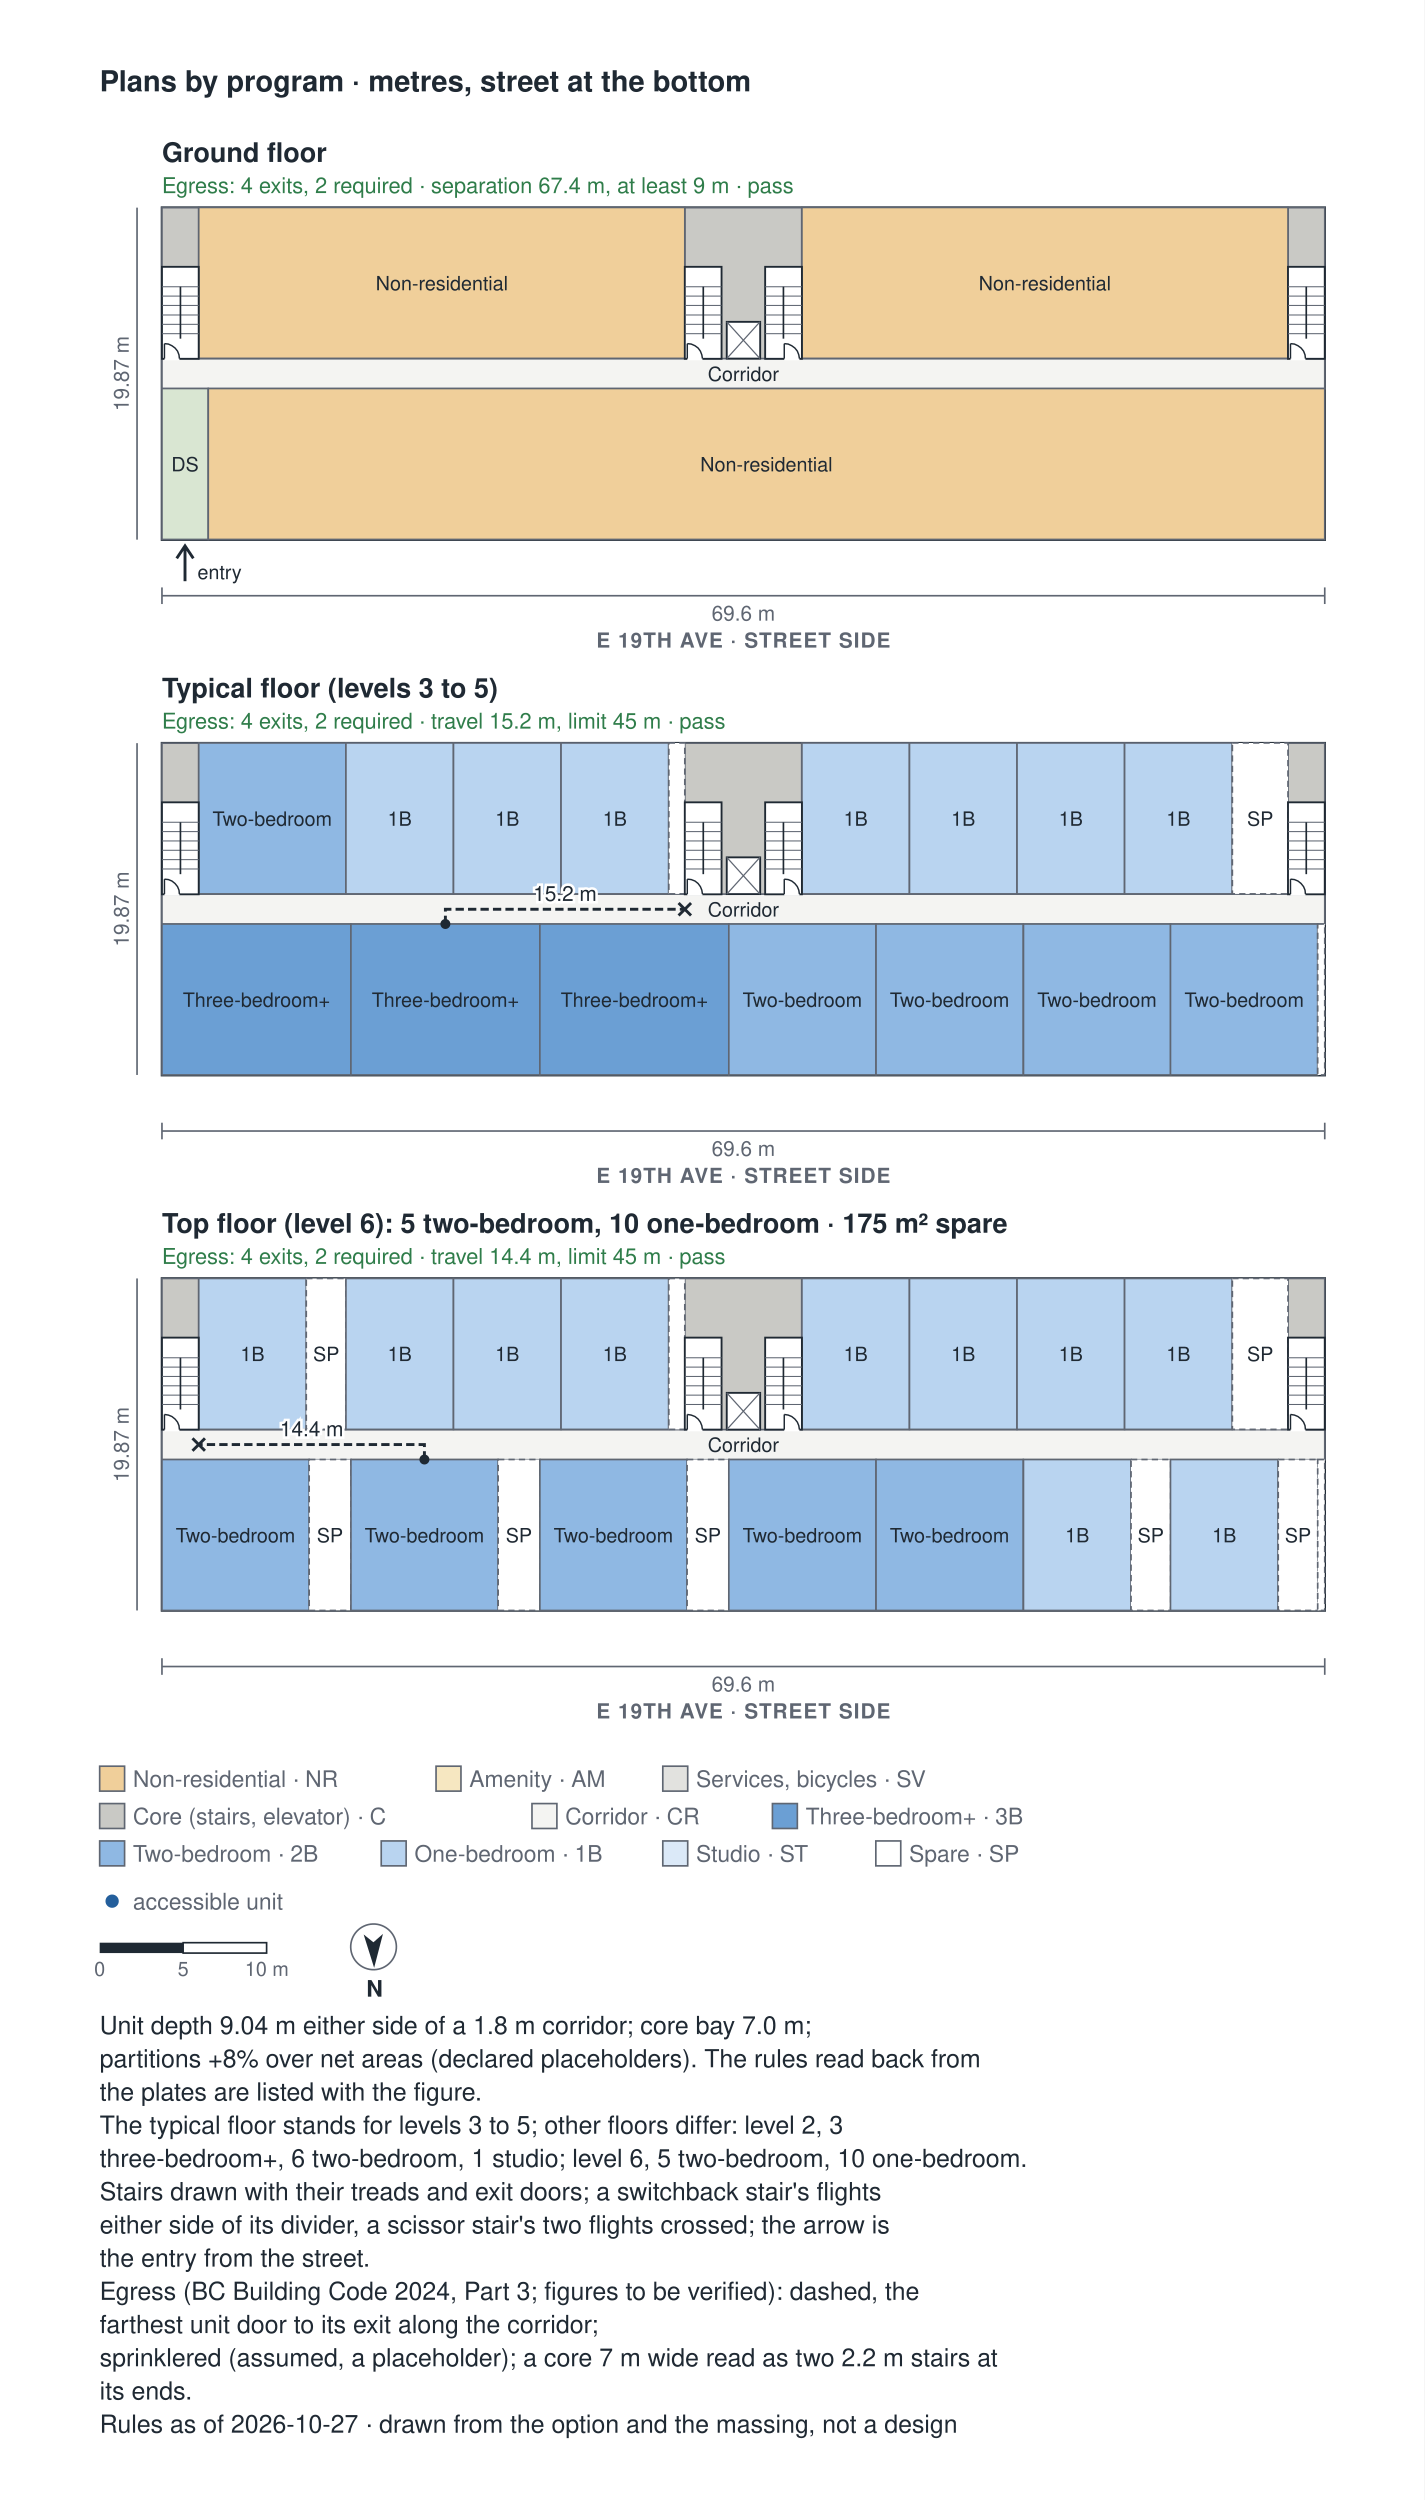
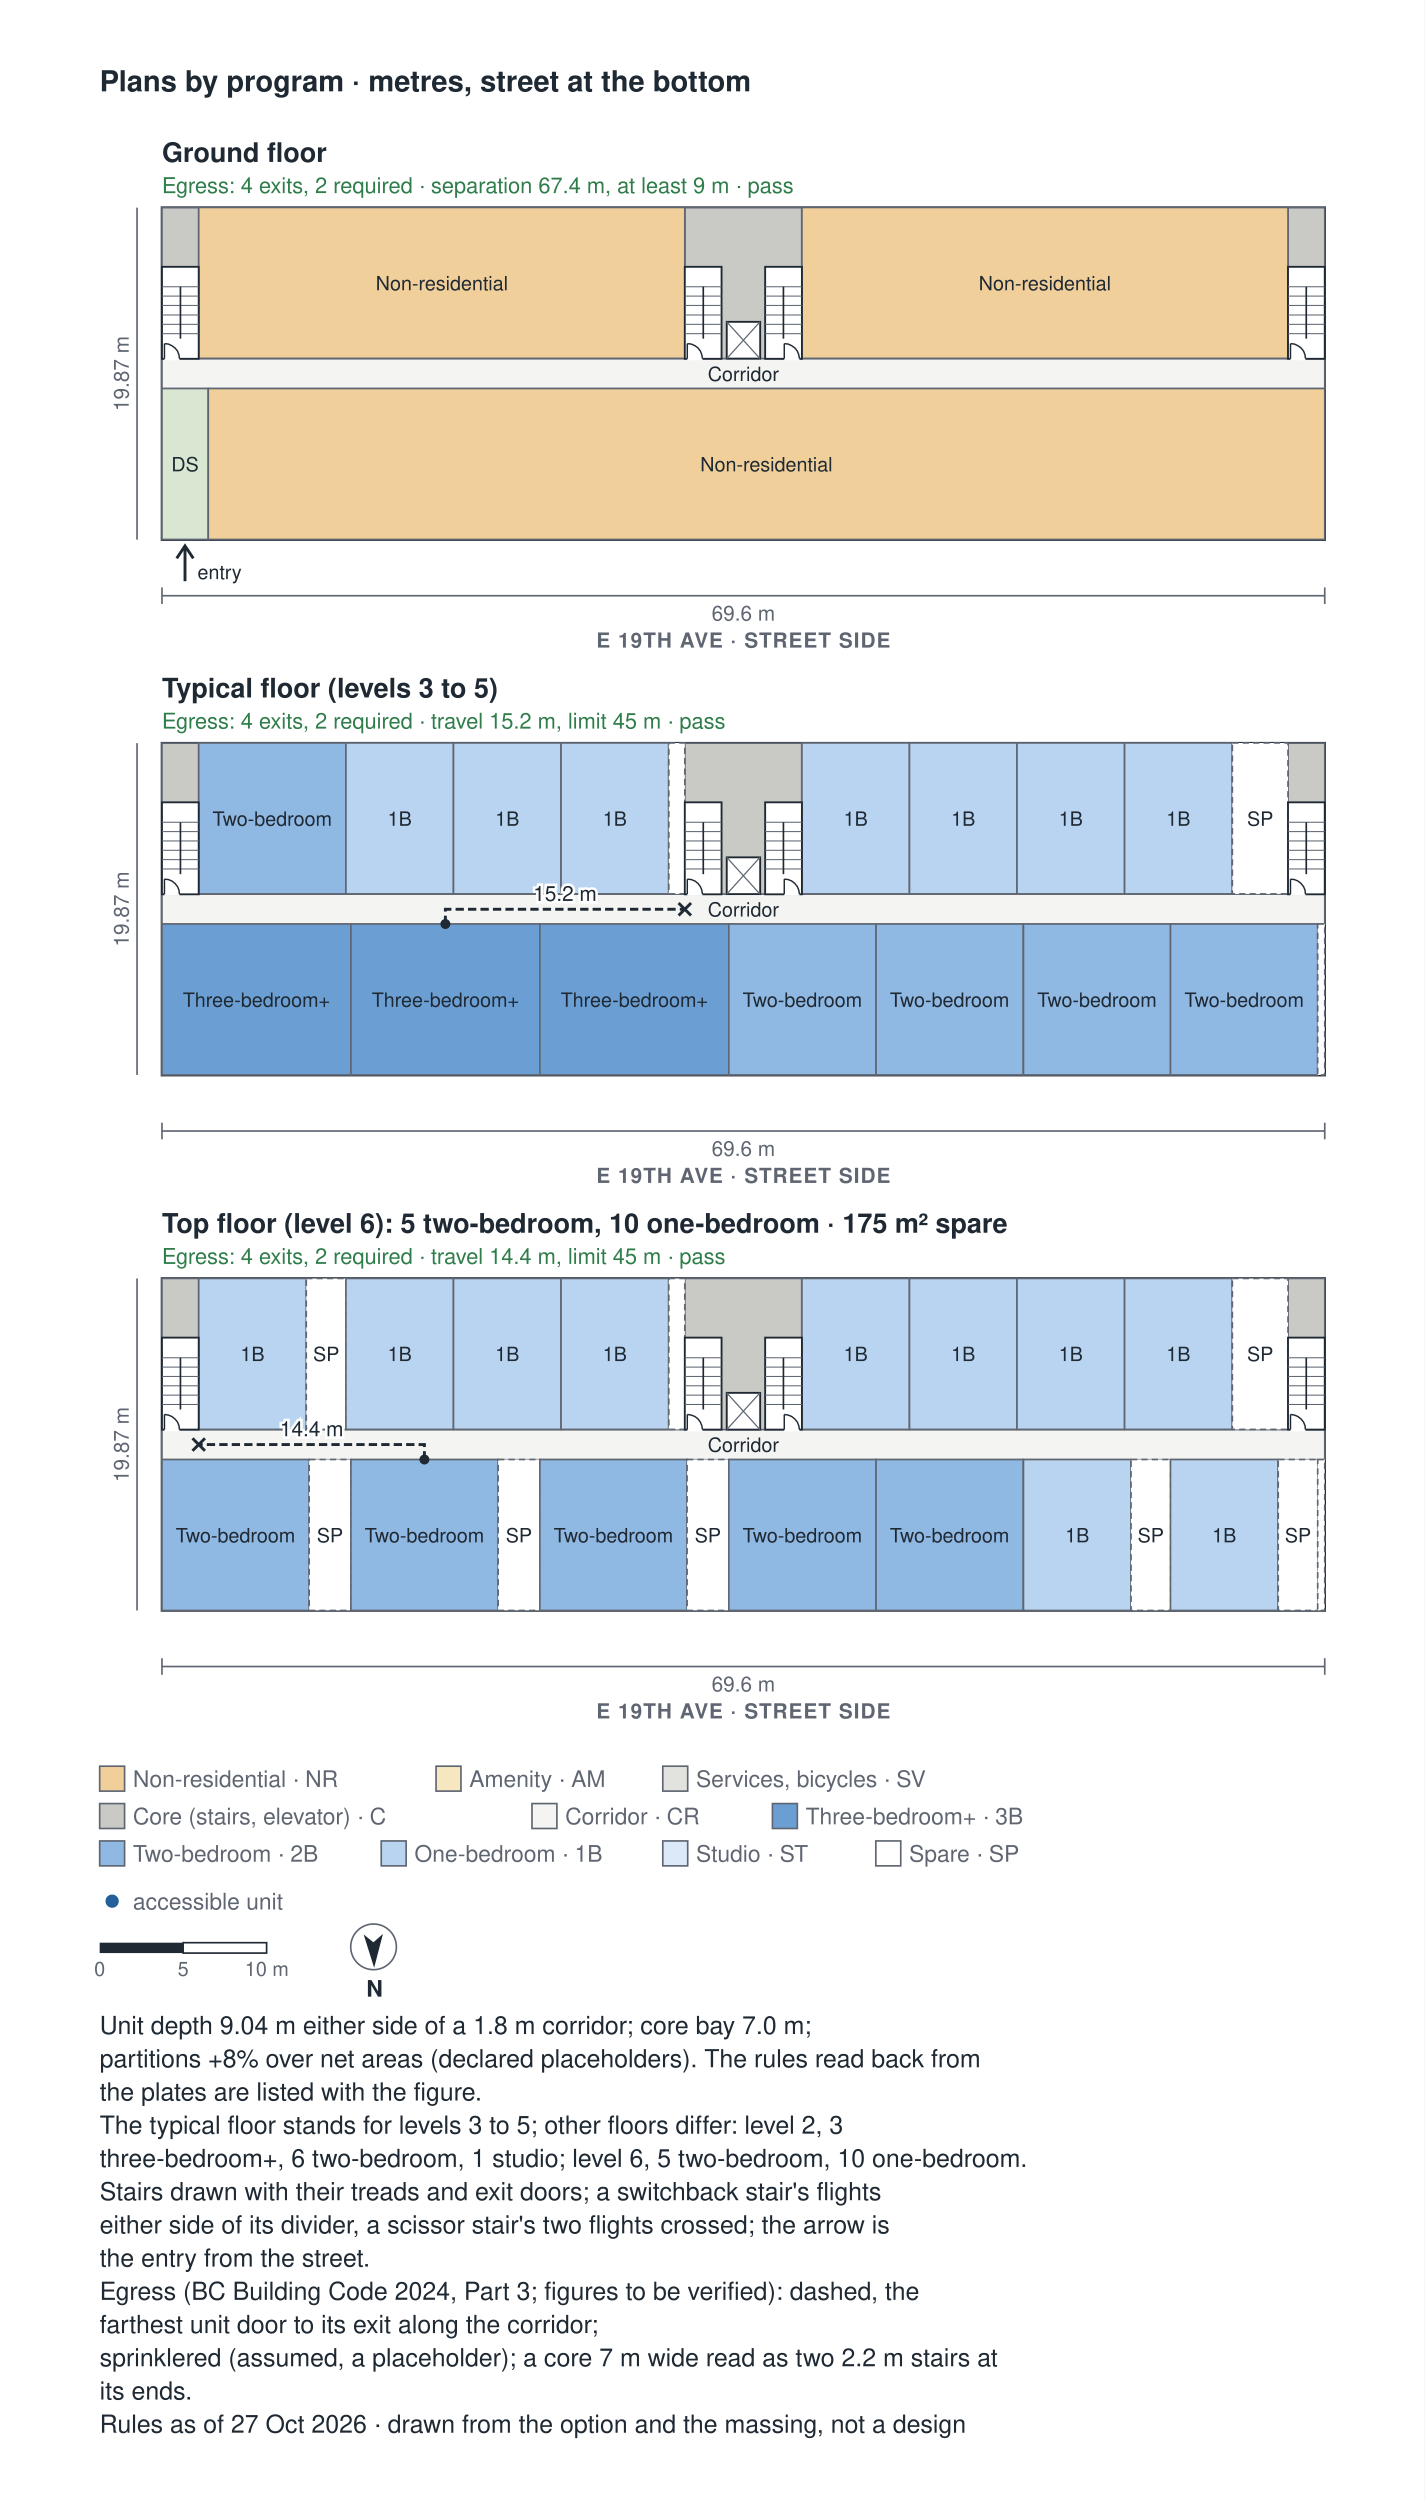
<svg xmlns="http://www.w3.org/2000/svg" width="686" height="1204" viewBox="0 0 686 1204" font-family="IBM Plex Sans, Helvetica, Arial, sans-serif" font-size="12" fill="#1f2933" role="img" aria-label="Floor plans by program">
  <rect width="100%" height="100%" fill="#ffffff" />
  <text x="48" y="44" font-size="14" font-weight="600">Plans by program · metres, street at the bottom</text>
  <text x="78.0" y="78.0" font-size="13" font-weight="600">Ground floor</text>
  <text x="78.0" y="93.0" font-size="10.5" fill="#2f7d4a">Egress: 4 exits, 2 required · separation 67.4 m, at least 9 m · pass</text>
  <rect x="78.0" y="100.0" width="560.0" height="159.9" fill="#f4f4f2" stroke="#1f2933" stroke-width="1.2" />
  <rect x="78.0" y="100.0" width="17.7" height="87.2" fill="#c9c9c5" stroke="#5f6672" stroke-width="0.8" />
  <rect x="329.8" y="100.0" width="56.3" height="87.2" fill="#c9c9c5" stroke="#5f6672" stroke-width="0.8" />
  <rect x="620.3" y="100.0" width="17.7" height="87.2" fill="#c9c9c5" stroke="#5f6672" stroke-width="0.8" />
  <rect x="78.0" y="172.7" width="560.0" height="14.5" fill="#f4f4f2" stroke="#5f6672" stroke-width="0.8" />
  <rect x="78.0" y="187.1" width="22.3" height="72.7" fill="#d9e6d2" stroke="#5f6672" stroke-width="0.8" />
  <rect x="100.3" y="187.1" width="537.7" height="72.7" fill="#f0cf9a" stroke="#5f6672" stroke-width="0.8" />
  <rect x="95.7" y="99.9" width="234.1" height="72.7" fill="#f0cf9a" stroke="#5f6672" stroke-width="0.8" />
  <rect x="386.2" y="99.9" width="234.1" height="72.7" fill="#f0cf9a" stroke="#5f6672" stroke-width="0.8" />
  <rect x="78.0" y="128.5" width="17.7" height="44.3" fill="#ffffff" stroke="#1f2933" stroke-width="0.9" />
  <path d="M78.0 138.1h17.7M78.0 142.6h17.7M78.0 147.1h17.7M78.0 151.7h17.7M78.0 156.2h17.7M78.0 160.7h17.7" stroke="#5f6672" stroke-width="0.5" fill="none" />
  <line x1="86.9" y1="138.1" x2="86.9" y2="163.1" stroke="#1f2933" stroke-width="0.8" />
  <line x1="79.2" y1="172.7" x2="86.4" y2="172.7" stroke="#ffffff" stroke-width="1.6" />
  <path d="M79.2 165.5L79.2 172.7M86.4 172.7L86.2 170.9L85.5 169.1L84.3 167.6L82.8 166.5L81.1 165.7L79.2 165.5" stroke="#1f2933" stroke-width="0.7" fill="none" />
  <rect x="329.8" y="128.5" width="17.7" height="44.3" fill="#ffffff" stroke="#1f2933" stroke-width="0.9" />
  <path d="M329.8 138.1h17.7M329.8 142.6h17.7M329.8 147.1h17.7M329.8 151.7h17.7M329.8 156.2h17.7M329.8 160.7h17.7" stroke="#5f6672" stroke-width="0.5" fill="none" />
  <line x1="338.7" y1="138.1" x2="338.7" y2="163.1" stroke="#1f2933" stroke-width="0.8" />
  <line x1="331.0" y1="172.7" x2="338.3" y2="172.7" stroke="#ffffff" stroke-width="1.6" />
  <path d="M331.0 165.5L331.0 172.7M338.3 172.7L338.0 170.9L337.3 169.1L336.2 167.6L334.7 166.5L332.9 165.7L331.0 165.5" stroke="#1f2933" stroke-width="0.7" fill="none" />
  <rect x="368.5" y="128.5" width="17.7" height="44.3" fill="#ffffff" stroke="#1f2933" stroke-width="0.9" />
  <path d="M368.5 138.1h17.7M368.5 142.6h17.7M368.5 147.1h17.7M368.5 151.7h17.7M368.5 156.2h17.7M368.5 160.7h17.7" stroke="#5f6672" stroke-width="0.5" fill="none" />
  <line x1="377.3" y1="138.1" x2="377.3" y2="163.1" stroke="#1f2933" stroke-width="0.8" />
  <line x1="377.7" y1="172.7" x2="385.0" y2="172.7" stroke="#ffffff" stroke-width="1.6" />
  <path d="M377.7 165.5L377.7 172.7M385.0 172.7L384.7 170.9L384.0 169.1L382.8 167.6L381.3 166.5L379.6 165.7L377.7 165.5" stroke="#1f2933" stroke-width="0.7" fill="none" />
  <rect x="350.0" y="155.0" width="16.1" height="17.7" fill="#ffffff" stroke="#1f2933" stroke-width="0.9" />
  <path d="M350.0 155.0L366.0 172.7M350.0 172.7L366.0 155.0" stroke="#5f6672" stroke-width="0.6" fill="none" />
  <rect x="620.3" y="128.5" width="17.7" height="44.3" fill="#ffffff" stroke="#1f2933" stroke-width="0.9" />
  <path d="M620.3 138.1h17.7M620.3 142.6h17.7M620.3 147.1h17.7M620.3 151.7h17.7M620.3 156.2h17.7M620.3 160.7h17.7" stroke="#5f6672" stroke-width="0.5" fill="none" />
  <line x1="629.1" y1="138.1" x2="629.1" y2="163.1" stroke="#1f2933" stroke-width="0.8" />
  <line x1="621.5" y1="172.7" x2="628.7" y2="172.7" stroke="#ffffff" stroke-width="1.6" />
  <path d="M621.5 165.5L621.5 172.7M628.7 172.7L628.5 170.9L627.8 169.1L626.6 167.6L625.1 166.5L623.4 165.7L621.5 165.5" stroke="#1f2933" stroke-width="0.7" fill="none" />
  <text x="358.0" y="183.5" font-size="9.5" text-anchor="middle" fill="#1f2933">Corridor</text>
  <text x="89.1" y="227.0" font-size="9.5" text-anchor="middle" fill="#1f2933">DS</text>
  <text x="369.1" y="227.0" font-size="9.5" text-anchor="middle" fill="#1f2933">Non-residential</text>
  <text x="212.8" y="139.8" font-size="9.5" text-anchor="middle" fill="#1f2933">Non-residential</text>
  <text x="503.2" y="139.8" font-size="9.5" text-anchor="middle" fill="#1f2933">Non-residential</text>
  <path d="M89.1 279.9V262.9M85.1 268.9L89.1 262.9L93.1 268.9" stroke="#1f2933" stroke-width="1.4" fill="none" />
  <text x="95.1" y="278.9" font-size="9.5" fill="#1f2933">entry</text>
  <path d="M78.0 286.9H638.0M78.0 282.9V290.9M638.0 282.9V290.9" stroke="#5f6672" stroke-width="0.8" fill="none" />
  <text x="358.0" y="298.9" font-size="10" text-anchor="middle" fill="#5f6672">69.6 m</text>
  <text x="358.0" y="311.9" font-size="10" font-weight="600" letter-spacing="0.5" text-anchor="middle" fill="#5f6672">E 19TH AVE · STREET SIDE</text>
  <line x1="66.0" y1="100.0" x2="66.0" y2="259.9" stroke="#5f6672" stroke-width="0.8" />
  <text x="62.0" y="179.9" font-size="10" text-anchor="middle" fill="#5f6672" transform="rotate(-90 62.0 179.9)">19.87 m</text>
  <text x="78.0" y="335.9" font-size="13" font-weight="600">Typical floor (levels 3 to 5)</text>
  <text x="78.0" y="350.9" font-size="10.5" fill="#2f7d4a">Egress: 4 exits, 2 required · travel 15.2 m, limit 45 m · pass</text>
  <rect x="78.0" y="357.9" width="560.0" height="159.9" fill="#f4f4f2" stroke="#1f2933" stroke-width="1.2" />
  <rect x="78.0" y="357.9" width="17.7" height="87.2" fill="#c9c9c5" stroke="#5f6672" stroke-width="0.8" />
  <rect x="329.8" y="357.9" width="56.3" height="87.2" fill="#c9c9c5" stroke="#5f6672" stroke-width="0.8" />
  <rect x="620.3" y="357.9" width="17.7" height="87.2" fill="#c9c9c5" stroke="#5f6672" stroke-width="0.8" />
  <rect x="78.0" y="430.6" width="560.0" height="14.5" fill="#f4f4f2" stroke="#5f6672" stroke-width="0.8" />
  <rect x="78.0" y="445.0" width="91.0" height="72.7" fill="#6b9fd4" stroke="#5f6672" stroke-width="0.8" />
  <rect x="169.0" y="445.0" width="91.0" height="72.7" fill="#6b9fd4" stroke="#5f6672" stroke-width="0.8" />
  <rect x="260.0" y="445.0" width="91.0" height="72.7" fill="#6b9fd4" stroke="#5f6672" stroke-width="0.8" />
  <rect x="351.0" y="445.0" width="70.9" height="72.7" fill="#8fb8e3" stroke="#5f6672" stroke-width="0.8" />
  <rect x="421.9" y="445.0" width="70.9" height="72.7" fill="#8fb8e3" stroke="#5f6672" stroke-width="0.8" />
  <rect x="492.9" y="445.0" width="70.9" height="72.7" fill="#8fb8e3" stroke="#5f6672" stroke-width="0.8" />
  <rect x="563.7" y="445.0" width="70.9" height="72.7" fill="#8fb8e3" stroke="#5f6672" stroke-width="0.8" />
  <rect x="95.7" y="357.8" width="70.9" height="72.7" fill="#8fb8e3" stroke="#5f6672" stroke-width="0.8" />
  <rect x="166.6" y="357.8" width="51.8" height="72.7" fill="#b9d4f0" stroke="#5f6672" stroke-width="0.8" />
  <rect x="218.4" y="357.8" width="51.8" height="72.7" fill="#b9d4f0" stroke="#5f6672" stroke-width="0.8" />
  <rect x="270.2" y="357.8" width="51.8" height="72.7" fill="#b9d4f0" stroke="#5f6672" stroke-width="0.8" />
  <rect x="386.2" y="357.8" width="51.8" height="72.7" fill="#b9d4f0" stroke="#5f6672" stroke-width="0.8" />
  <rect x="438.0" y="357.8" width="51.8" height="72.7" fill="#b9d4f0" stroke="#5f6672" stroke-width="0.8" />
  <rect x="489.8" y="357.8" width="51.8" height="72.7" fill="#b9d4f0" stroke="#5f6672" stroke-width="0.8" />
  <rect x="541.6" y="357.8" width="51.8" height="72.7" fill="#b9d4f0" stroke="#5f6672" stroke-width="0.8" />
  <rect x="634.6" y="445.0" width="3.4" height="72.7" fill="#ffffff" stroke="#5f6672" stroke-width="0.8" stroke-dasharray="3 2" />
  <rect x="322.1" y="357.8" width="7.7" height="72.7" fill="#ffffff" stroke="#5f6672" stroke-width="0.8" stroke-dasharray="3 2" />
  <rect x="593.5" y="357.8" width="26.8" height="72.7" fill="#ffffff" stroke="#5f6672" stroke-width="0.8" stroke-dasharray="3 2" />
  <rect x="78.0" y="386.4" width="17.7" height="44.3" fill="#ffffff" stroke="#1f2933" stroke-width="0.9" />
  <path d="M78.0 396.0h17.7M78.0 400.5h17.7M78.0 405.0h17.7M78.0 409.5h17.7M78.0 414.0h17.7M78.0 418.5h17.7" stroke="#5f6672" stroke-width="0.5" fill="none" />
  <line x1="86.9" y1="396.0" x2="86.9" y2="421.0" stroke="#1f2933" stroke-width="0.8" />
  <line x1="79.2" y1="430.6" x2="86.4" y2="430.6" stroke="#ffffff" stroke-width="1.6" />
  <path d="M79.2 423.4L79.2 430.6M86.4 430.6L86.2 428.7L85.5 427.0L84.3 425.5L82.8 424.3L81.1 423.6L79.2 423.4" stroke="#1f2933" stroke-width="0.7" fill="none" />
  <rect x="329.8" y="386.4" width="17.7" height="44.3" fill="#ffffff" stroke="#1f2933" stroke-width="0.9" />
  <path d="M329.8 396.0h17.7M329.8 400.5h17.7M329.8 405.0h17.7M329.8 409.5h17.7M329.8 414.0h17.7M329.8 418.5h17.7" stroke="#5f6672" stroke-width="0.5" fill="none" />
  <line x1="338.7" y1="396.0" x2="338.7" y2="421.0" stroke="#1f2933" stroke-width="0.8" />
  <line x1="331.0" y1="430.6" x2="338.3" y2="430.6" stroke="#ffffff" stroke-width="1.6" />
  <path d="M331.0 423.4L331.0 430.6M338.3 430.6L338.0 428.7L337.3 427.0L336.2 425.5L334.7 424.3L332.9 423.6L331.0 423.4" stroke="#1f2933" stroke-width="0.7" fill="none" />
  <rect x="368.5" y="386.4" width="17.7" height="44.3" fill="#ffffff" stroke="#1f2933" stroke-width="0.9" />
  <path d="M368.5 396.0h17.7M368.5 400.5h17.7M368.5 405.0h17.7M368.5 409.5h17.7M368.5 414.0h17.7M368.5 418.5h17.7" stroke="#5f6672" stroke-width="0.5" fill="none" />
  <line x1="377.3" y1="396.0" x2="377.3" y2="421.0" stroke="#1f2933" stroke-width="0.8" />
  <line x1="377.7" y1="430.6" x2="385.0" y2="430.6" stroke="#ffffff" stroke-width="1.6" />
  <path d="M377.7 423.4L377.7 430.6M385.0 430.6L384.7 428.7L384.0 427.0L382.8 425.5L381.3 424.3L379.6 423.6L377.7 423.4" stroke="#1f2933" stroke-width="0.7" fill="none" />
  <rect x="350.0" y="412.9" width="16.1" height="17.7" fill="#ffffff" stroke="#1f2933" stroke-width="0.9" />
  <path d="M350.0 412.9L366.0 430.6M350.0 430.6L366.0 412.9" stroke="#5f6672" stroke-width="0.6" fill="none" />
  <rect x="620.3" y="386.4" width="17.7" height="44.3" fill="#ffffff" stroke="#1f2933" stroke-width="0.9" />
  <path d="M620.3 396.0h17.7M620.3 400.5h17.7M620.3 405.0h17.7M620.3 409.5h17.7M620.3 414.0h17.7M620.3 418.5h17.7" stroke="#5f6672" stroke-width="0.5" fill="none" />
  <line x1="629.1" y1="396.0" x2="629.1" y2="421.0" stroke="#1f2933" stroke-width="0.8" />
  <line x1="621.5" y1="430.6" x2="628.7" y2="430.6" stroke="#ffffff" stroke-width="1.6" />
  <path d="M621.5 423.4L621.5 430.6M628.7 430.6L628.5 428.7L627.8 427.0L626.6 425.5L625.1 424.3L623.4 423.6L621.5 423.4" stroke="#1f2933" stroke-width="0.7" fill="none" />
  <text x="358.0" y="441.4" font-size="9.5" text-anchor="middle" fill="#1f2933">Corridor</text>
  <text x="123.5" y="484.9" font-size="9.5" text-anchor="middle" fill="#1f2933">Three-bedroom+</text>
  <text x="214.5" y="484.9" font-size="9.5" text-anchor="middle" fill="#1f2933">Three-bedroom+</text>
  <text x="305.5" y="484.9" font-size="9.5" text-anchor="middle" fill="#1f2933">Three-bedroom+</text>
  <text x="386.4" y="484.9" font-size="9.5" text-anchor="middle" fill="#1f2933">Two-bedroom</text>
  <text x="457.3" y="484.9" font-size="9.5" text-anchor="middle" fill="#1f2933">Two-bedroom</text>
  <text x="528.3" y="484.9" font-size="9.5" text-anchor="middle" fill="#1f2933">Two-bedroom</text>
  <text x="599.2" y="484.9" font-size="9.5" text-anchor="middle" fill="#1f2933">Two-bedroom</text>
  <text x="131.1" y="397.7" font-size="9.5" text-anchor="middle" fill="#1f2933">Two-bedroom</text>
  <text x="192.5" y="397.7" font-size="9.5" text-anchor="middle" fill="#1f2933">1B</text>
  <text x="244.3" y="397.7" font-size="9.5" text-anchor="middle" fill="#1f2933">1B</text>
  <text x="296.1" y="397.7" font-size="9.5" text-anchor="middle" fill="#1f2933">1B</text>
  <text x="412.1" y="397.7" font-size="9.5" text-anchor="middle" fill="#1f2933">1B</text>
  <text x="463.9" y="397.7" font-size="9.5" text-anchor="middle" fill="#1f2933">1B</text>
  <text x="515.7" y="397.7" font-size="9.5" text-anchor="middle" fill="#1f2933">1B</text>
  <text x="567.5" y="397.7" font-size="9.5" text-anchor="middle" fill="#1f2933">1B</text>
  <text x="606.9" y="397.7" font-size="9.5" text-anchor="middle" fill="#1f2933">SP</text>
  <polyline points="214.5,445.0 214.5,437.9 329.8,437.9" fill="none" stroke="#1f2933" stroke-width="1.4" stroke-dasharray="4 2" />
  <circle cx="214.5" cy="445.0" r="2.4" fill="#1f2933" />
  <path d="M 326.8 434.9 L 332.8 440.9 M 326.8 440.9 L 332.8 434.9" stroke="#1f2933" stroke-width="1.4" />
  <text x="272.1" y="433.9" font-size="10" text-anchor="middle" fill="#1f2933" stroke="#ffffff" stroke-width="2.5" paint-order="stroke">15.2 m</text>
  <path d="M78.0 544.7H638.0M78.0 540.7V548.7M638.0 540.7V548.7" stroke="#5f6672" stroke-width="0.8" fill="none" />
  <text x="358.0" y="556.7" font-size="10" text-anchor="middle" fill="#5f6672">69.6 m</text>
  <text x="358.0" y="569.7" font-size="10" font-weight="600" letter-spacing="0.5" text-anchor="middle" fill="#5f6672">E 19TH AVE · STREET SIDE</text>
  <line x1="66.0" y1="357.9" x2="66.0" y2="517.7" stroke="#5f6672" stroke-width="0.8" />
  <text x="62.0" y="437.8" font-size="10" text-anchor="middle" fill="#5f6672" transform="rotate(-90 62.0 437.8)">19.87 m</text>
  <text x="78.0" y="593.7" font-size="13" font-weight="600">Top floor (level 6): 5 two-bedroom, 10 one-bedroom · 175 m² spare</text>
  <text x="78.0" y="608.7" font-size="10.5" fill="#2f7d4a">Egress: 4 exits, 2 required · travel 14.4 m, limit 45 m · pass</text>
  <rect x="78.0" y="615.7" width="560.0" height="159.9" fill="#f4f4f2" stroke="#1f2933" stroke-width="1.2" />
  <rect x="78.0" y="615.7" width="17.7" height="87.2" fill="#c9c9c5" stroke="#5f6672" stroke-width="0.8" />
  <rect x="329.8" y="615.7" width="56.3" height="87.2" fill="#c9c9c5" stroke="#5f6672" stroke-width="0.8" />
  <rect x="620.3" y="615.7" width="17.7" height="87.2" fill="#c9c9c5" stroke="#5f6672" stroke-width="0.8" />
  <rect x="78.0" y="688.5" width="560.0" height="14.5" fill="#f4f4f2" stroke="#5f6672" stroke-width="0.8" />
  <rect x="78.0" y="702.9" width="70.9" height="72.7" fill="#8fb8e3" stroke="#5f6672" stroke-width="0.8" />
  <rect x="148.9" y="702.9" width="20.1" height="72.7" fill="#ffffff" stroke="#5f6672" stroke-width="0.8" stroke-dasharray="3 2" />
  <rect x="169.0" y="702.9" width="70.9" height="72.7" fill="#8fb8e3" stroke="#5f6672" stroke-width="0.8" />
  <rect x="239.9" y="702.9" width="20.1" height="72.7" fill="#ffffff" stroke="#5f6672" stroke-width="0.8" stroke-dasharray="3 2" />
  <rect x="260.0" y="702.9" width="70.9" height="72.7" fill="#8fb8e3" stroke="#5f6672" stroke-width="0.8" />
  <rect x="330.9" y="702.9" width="20.1" height="72.7" fill="#ffffff" stroke="#5f6672" stroke-width="0.8" stroke-dasharray="3 2" />
  <rect x="351.0" y="702.9" width="70.9" height="72.7" fill="#8fb8e3" stroke="#5f6672" stroke-width="0.8" />
  <rect x="421.9" y="702.9" width="70.9" height="72.7" fill="#8fb8e3" stroke="#5f6672" stroke-width="0.8" />
  <rect x="492.9" y="702.9" width="51.8" height="72.7" fill="#b9d4f0" stroke="#5f6672" stroke-width="0.8" />
  <rect x="544.7" y="702.9" width="19.1" height="72.7" fill="#ffffff" stroke="#5f6672" stroke-width="0.8" stroke-dasharray="3 2" />
  <rect x="563.7" y="702.9" width="51.8" height="72.7" fill="#b9d4f0" stroke="#5f6672" stroke-width="0.8" />
  <rect x="615.6" y="702.9" width="19.1" height="72.7" fill="#ffffff" stroke="#5f6672" stroke-width="0.8" stroke-dasharray="3 2" />
  <rect x="95.7" y="615.7" width="51.8" height="72.7" fill="#b9d4f0" stroke="#5f6672" stroke-width="0.8" />
  <rect x="147.5" y="615.7" width="19.1" height="72.7" fill="#ffffff" stroke="#5f6672" stroke-width="0.8" stroke-dasharray="3 2" />
  <rect x="166.6" y="615.7" width="51.8" height="72.7" fill="#b9d4f0" stroke="#5f6672" stroke-width="0.8" />
  <rect x="218.4" y="615.7" width="51.8" height="72.7" fill="#b9d4f0" stroke="#5f6672" stroke-width="0.8" />
  <rect x="270.2" y="615.7" width="51.8" height="72.7" fill="#b9d4f0" stroke="#5f6672" stroke-width="0.8" />
  <rect x="386.2" y="615.7" width="51.8" height="72.7" fill="#b9d4f0" stroke="#5f6672" stroke-width="0.8" />
  <rect x="438.0" y="615.7" width="51.8" height="72.7" fill="#b9d4f0" stroke="#5f6672" stroke-width="0.8" />
  <rect x="489.8" y="615.7" width="51.8" height="72.7" fill="#b9d4f0" stroke="#5f6672" stroke-width="0.8" />
  <rect x="541.6" y="615.7" width="51.8" height="72.7" fill="#b9d4f0" stroke="#5f6672" stroke-width="0.8" />
  <rect x="634.6" y="702.9" width="3.4" height="72.7" fill="#ffffff" stroke="#5f6672" stroke-width="0.8" stroke-dasharray="3 2" />
  <rect x="322.1" y="615.7" width="7.7" height="72.7" fill="#ffffff" stroke="#5f6672" stroke-width="0.8" stroke-dasharray="3 2" />
  <rect x="593.5" y="615.7" width="26.8" height="72.7" fill="#ffffff" stroke="#5f6672" stroke-width="0.8" stroke-dasharray="3 2" />
  <rect x="78.0" y="644.2" width="17.7" height="44.3" fill="#ffffff" stroke="#1f2933" stroke-width="0.9" />
  <path d="M78.0 653.9h17.7M78.0 658.4h17.7M78.0 662.9h17.7M78.0 667.4h17.7M78.0 671.9h17.7M78.0 676.4h17.7" stroke="#5f6672" stroke-width="0.5" fill="none" />
  <line x1="86.9" y1="653.9" x2="86.9" y2="678.8" stroke="#1f2933" stroke-width="0.8" />
  <line x1="79.2" y1="688.5" x2="86.4" y2="688.5" stroke="#ffffff" stroke-width="1.6" />
  <path d="M79.2 681.2L79.2 688.5M86.4 688.5L86.2 686.6L85.5 684.9L84.3 683.4L82.8 682.2L81.1 681.5L79.2 681.2" stroke="#1f2933" stroke-width="0.7" fill="none" />
  <rect x="329.8" y="644.2" width="17.7" height="44.3" fill="#ffffff" stroke="#1f2933" stroke-width="0.9" />
  <path d="M329.8 653.9h17.7M329.8 658.4h17.7M329.8 662.9h17.7M329.8 667.4h17.7M329.8 671.9h17.7M329.8 676.4h17.7" stroke="#5f6672" stroke-width="0.5" fill="none" />
  <line x1="338.7" y1="653.9" x2="338.7" y2="678.8" stroke="#1f2933" stroke-width="0.8" />
  <line x1="331.0" y1="688.5" x2="338.3" y2="688.5" stroke="#ffffff" stroke-width="1.6" />
  <path d="M331.0 681.2L331.0 688.5M338.3 688.5L338.0 686.6L337.3 684.9L336.2 683.4L334.7 682.2L332.9 681.5L331.0 681.2" stroke="#1f2933" stroke-width="0.7" fill="none" />
  <rect x="368.5" y="644.2" width="17.7" height="44.3" fill="#ffffff" stroke="#1f2933" stroke-width="0.9" />
  <path d="M368.5 653.9h17.7M368.5 658.4h17.7M368.5 662.9h17.7M368.5 667.4h17.7M368.5 671.9h17.7M368.5 676.4h17.7" stroke="#5f6672" stroke-width="0.5" fill="none" />
  <line x1="377.3" y1="653.9" x2="377.3" y2="678.8" stroke="#1f2933" stroke-width="0.8" />
  <line x1="377.7" y1="688.5" x2="385.0" y2="688.5" stroke="#ffffff" stroke-width="1.6" />
  <path d="M377.7 681.2L377.7 688.5M385.0 688.5L384.7 686.6L384.0 684.9L382.8 683.4L381.3 682.2L379.6 681.5L377.7 681.2" stroke="#1f2933" stroke-width="0.7" fill="none" />
  <rect x="350.0" y="670.8" width="16.1" height="17.7" fill="#ffffff" stroke="#1f2933" stroke-width="0.9" />
  <path d="M350.0 670.8L366.0 688.5M350.0 688.5L366.0 670.8" stroke="#5f6672" stroke-width="0.6" fill="none" />
  <rect x="620.3" y="644.2" width="17.7" height="44.3" fill="#ffffff" stroke="#1f2933" stroke-width="0.9" />
  <path d="M620.3 653.9h17.7M620.3 658.4h17.7M620.3 662.9h17.7M620.3 667.4h17.7M620.3 671.9h17.7M620.3 676.4h17.7" stroke="#5f6672" stroke-width="0.5" fill="none" />
  <line x1="629.1" y1="653.9" x2="629.1" y2="678.8" stroke="#1f2933" stroke-width="0.8" />
  <line x1="621.5" y1="688.5" x2="628.7" y2="688.5" stroke="#ffffff" stroke-width="1.6" />
  <path d="M621.5 681.2L621.5 688.5M628.7 688.5L628.5 686.6L627.8 684.9L626.6 683.4L625.1 682.2L623.4 681.5L621.5 681.2" stroke="#1f2933" stroke-width="0.7" fill="none" />
  <text x="358.0" y="699.2" font-size="9.5" text-anchor="middle" fill="#1f2933">Corridor</text>
  <text x="113.4" y="742.8" font-size="9.5" text-anchor="middle" fill="#1f2933">Two-bedroom</text>
  <text x="158.9" y="742.8" font-size="9.5" text-anchor="middle" fill="#1f2933">SP</text>
  <text x="204.4" y="742.8" font-size="9.5" text-anchor="middle" fill="#1f2933">Two-bedroom</text>
  <text x="249.9" y="742.8" font-size="9.5" text-anchor="middle" fill="#1f2933">SP</text>
  <text x="295.4" y="742.8" font-size="9.5" text-anchor="middle" fill="#1f2933">Two-bedroom</text>
  <text x="340.9" y="742.8" font-size="9.5" text-anchor="middle" fill="#1f2933">SP</text>
  <text x="386.4" y="742.8" font-size="9.5" text-anchor="middle" fill="#1f2933">Two-bedroom</text>
  <text x="457.3" y="742.8" font-size="9.5" text-anchor="middle" fill="#1f2933">Two-bedroom</text>
  <text x="518.8" y="742.8" font-size="9.5" text-anchor="middle" fill="#1f2933">1B</text>
  <text x="554.2" y="742.8" font-size="9.5" text-anchor="middle" fill="#1f2933">SP</text>
  <text x="589.6" y="742.8" font-size="9.5" text-anchor="middle" fill="#1f2933">1B</text>
  <text x="625.1" y="742.8" font-size="9.5" text-anchor="middle" fill="#1f2933">SP</text>
  <text x="121.6" y="655.5" font-size="9.5" text-anchor="middle" fill="#1f2933">1B</text>
  <text x="157.1" y="655.5" font-size="9.5" text-anchor="middle" fill="#1f2933">SP</text>
  <text x="192.5" y="655.5" font-size="9.5" text-anchor="middle" fill="#1f2933">1B</text>
  <text x="244.3" y="655.5" font-size="9.5" text-anchor="middle" fill="#1f2933">1B</text>
  <text x="296.1" y="655.5" font-size="9.5" text-anchor="middle" fill="#1f2933">1B</text>
  <text x="412.1" y="655.5" font-size="9.5" text-anchor="middle" fill="#1f2933">1B</text>
  <text x="463.9" y="655.5" font-size="9.5" text-anchor="middle" fill="#1f2933">1B</text>
  <text x="515.7" y="655.5" font-size="9.5" text-anchor="middle" fill="#1f2933">1B</text>
  <text x="567.5" y="655.5" font-size="9.5" text-anchor="middle" fill="#1f2933">1B</text>
  <text x="606.9" y="655.5" font-size="9.5" text-anchor="middle" fill="#1f2933">SP</text>
  <polyline points="204.4,702.9 204.4,695.7 95.7,695.7" fill="none" stroke="#1f2933" stroke-width="1.4" stroke-dasharray="4 2" />
  <circle cx="204.4" cy="702.9" r="2.4" fill="#1f2933" />
  <path d="M 92.7 692.7 L 98.7 698.7 M 92.7 698.7 L 98.7 692.7" stroke="#1f2933" stroke-width="1.4" />
  <text x="150.1" y="691.7" font-size="10" text-anchor="middle" fill="#1f2933" stroke="#ffffff" stroke-width="2.5" paint-order="stroke">14.4 m</text>
  <path d="M78.0 802.6H638.0M78.0 798.6V806.6M638.0 798.6V806.6" stroke="#5f6672" stroke-width="0.8" fill="none" />
  <text x="358.0" y="814.6" font-size="10" text-anchor="middle" fill="#5f6672">69.6 m</text>
  <text x="358.0" y="827.6" font-size="10" font-weight="600" letter-spacing="0.5" text-anchor="middle" fill="#5f6672">E 19TH AVE · STREET SIDE</text>
  <line x1="66.0" y1="615.7" x2="66.0" y2="775.6" stroke="#5f6672" stroke-width="0.8" />
  <text x="62.0" y="695.7" font-size="10" text-anchor="middle" fill="#5f6672" transform="rotate(-90 62.0 695.7)">19.87 m</text>
  <g transform="translate(0.0 859.6)">
    <rect x="48.0" y="-9.0" width="12" height="12" fill="#f0cf9a" stroke="#5f6672" stroke-width="0.8" />
    <text x="64.0" y="1.0" fill="#5f6672" font-size="11">Non-residential · NR</text>
    <rect x="210.0" y="-9.0" width="12" height="12" fill="#f6e7c1" stroke="#5f6672" stroke-width="0.8" />
    <text x="226.0" y="1.0" fill="#5f6672" font-size="11">Amenity · AM</text>
    <rect x="319.2" y="-9.0" width="12" height="12" fill="#e2e2df" stroke="#5f6672" stroke-width="0.8" />
    <text x="335.2" y="1.0" fill="#5f6672" font-size="11">Services, bicycles · SV</text>
    <rect x="48.0" y="9.0" width="12" height="12" fill="#c9c9c5" stroke="#5f6672" stroke-width="0.8" />
    <text x="64.0" y="19.0" fill="#5f6672" font-size="11">Core (stairs, elevator) · C</text>
    <rect x="256.2" y="9.0" width="12" height="12" fill="#f4f4f2" stroke="#5f6672" stroke-width="0.8" />
    <text x="272.2" y="19.0" fill="#5f6672" font-size="11">Corridor · CR</text>
    <rect x="372.0" y="9.0" width="12" height="12" fill="#6b9fd4" stroke="#5f6672" stroke-width="0.8" />
    <text x="388.0" y="19.0" fill="#5f6672" font-size="11">Three-bedroom+ · 3B</text>
    <rect x="48.0" y="27.0" width="12" height="12" fill="#8fb8e3" stroke="#5f6672" stroke-width="0.8" />
    <text x="64.0" y="37.0" fill="#5f6672" font-size="11">Two-bedroom · 2B</text>
    <rect x="183.6" y="27.0" width="12" height="12" fill="#b9d4f0" stroke="#5f6672" stroke-width="0.8" />
    <text x="199.6" y="37.0" fill="#5f6672" font-size="11">One-bedroom · 1B</text>
    <rect x="319.2" y="27.0" width="12" height="12" fill="#dbe9f8" stroke="#5f6672" stroke-width="0.8" />
    <text x="335.2" y="37.0" fill="#5f6672" font-size="11">Studio · ST</text>
    <rect x="421.8" y="27.0" width="12" height="12" fill="#ffffff" stroke="#5f6672" stroke-width="0.8" />
    <text x="437.8" y="37.0" fill="#5f6672" font-size="11">Spare · SP</text>
  </g>
  <circle cx="54" cy="915.6" r="3.2" fill="#245f9c" />
  <text x="64" y="919.6" font-size="11" fill="#5f6672">accessible unit</text>
  <rect x="48.0" y="935.6" width="40.2" height="5" fill="#1f2933" />
  <rect x="88.2" y="935.6" width="40.2" height="5" fill="#ffffff" stroke="#1f2933" stroke-width="0.8" />
  <text x="48.0" y="951.6" font-size="9.5" text-anchor="middle" fill="#5f6672">0</text>
  <text x="88.2" y="951.6" font-size="9.5" text-anchor="middle" fill="#5f6672">5</text>
  <text x="128.5" y="951.6" font-size="9.5" text-anchor="middle" fill="#5f6672">10 m</text>
  <g transform="rotate(-181.6 179.9 937.6)">
    <circle cx="179.9" cy="937.6" r="11.0" fill="#ffffff" stroke="#5f6672" stroke-width="0.8" />
    <polygon points="179.9,927.5 184.5,943.7 179.9,939.8 175.2,943.7" fill="#1f2933" />
  </g>
  <text x="180.4" y="961.6" font-size="11" font-weight="600" text-anchor="middle" fill="#1f2933">N</text>
  <text x="48.0" y="979.6" font-size="12" fill="#1f2933">Unit depth 9.04 m either side of a 1.8 m corridor; core bay 7.0 m;</text>
  <text x="48.0" y="995.6" font-size="12" fill="#1f2933">partitions +8% over net areas (declared placeholders). The rules read back from</text>
  <text x="48.0" y="1011.6" font-size="12" fill="#1f2933">the plates are listed with the figure.</text>
  <text x="48.0" y="1027.6" font-size="12" fill="#1f2933">The typical floor stands for levels 3 to 5; other floors differ: level 2, 3</text>
  <text x="48.0" y="1043.6" font-size="12" fill="#1f2933">three-bedroom+, 6 two-bedroom, 1 studio; level 6, 5 two-bedroom, 10 one-bedroom.</text>
  <text x="48.0" y="1059.6" font-size="12" fill="#1f2933">Stairs drawn with their treads and exit doors; a switchback stair's flights</text>
  <text x="48.0" y="1075.6" font-size="12" fill="#1f2933">either side of its divider, a scissor stair's two flights crossed; the arrow is</text>
  <text x="48.0" y="1091.6" font-size="12" fill="#1f2933">the entry from the street.</text>
  <text x="48.0" y="1107.6" font-size="12" fill="#1f2933">Egress (BC Building Code 2024, Part 3; figures to be verified): dashed, the</text>
  <text x="48.0" y="1123.6" font-size="12" fill="#1f2933">farthest unit door to its exit along the corridor;</text>
  <text x="48.0" y="1139.6" font-size="12" fill="#1f2933">sprinklered (assumed, a placeholder); a core 7 m wide read as two 2.2 m stairs at</text>
  <text x="48.0" y="1155.6" font-size="12" fill="#1f2933">its ends.</text>
-   <text x="48.0" y="1171.6" font-size="12" fill="#1f2933">Rules as of 2026-10-27 · drawn from the option and the massing, not a design</text>
+   <text x="48.0" y="1171.6" font-size="12" fill="#1f2933">Rules as of 27 Oct 2026 · drawn from the option and the massing, not a design</text>
</svg>
